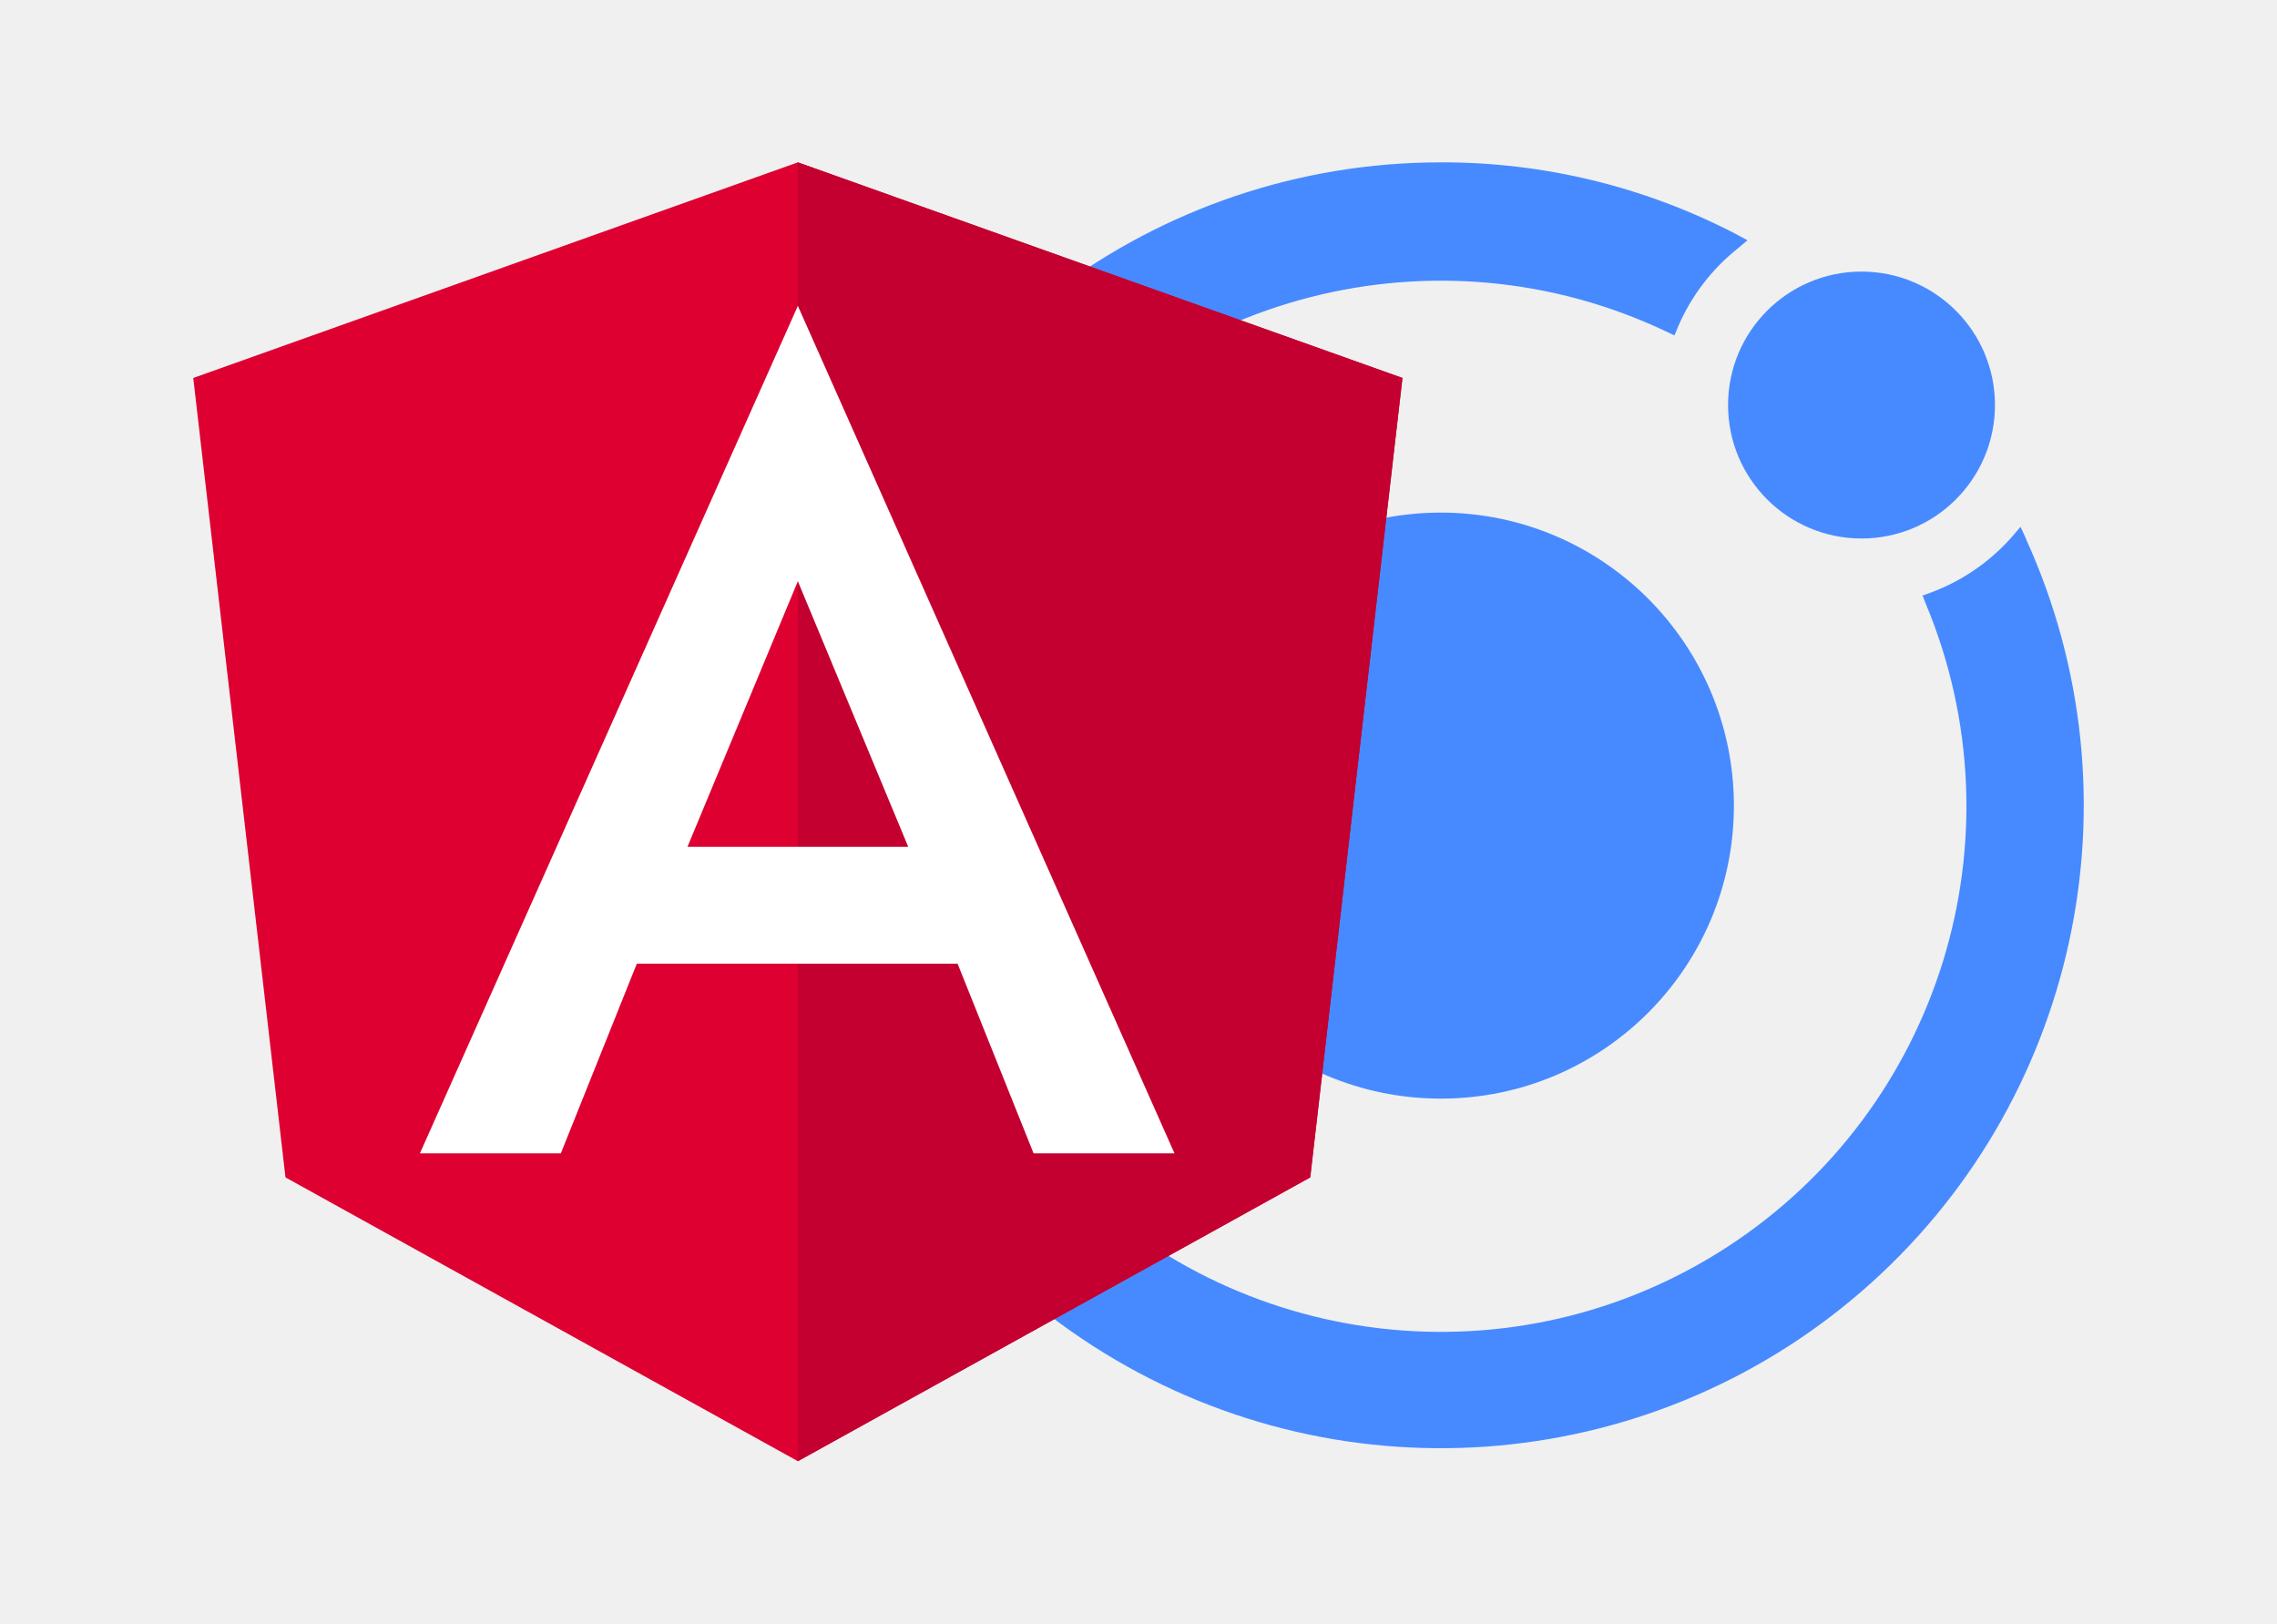
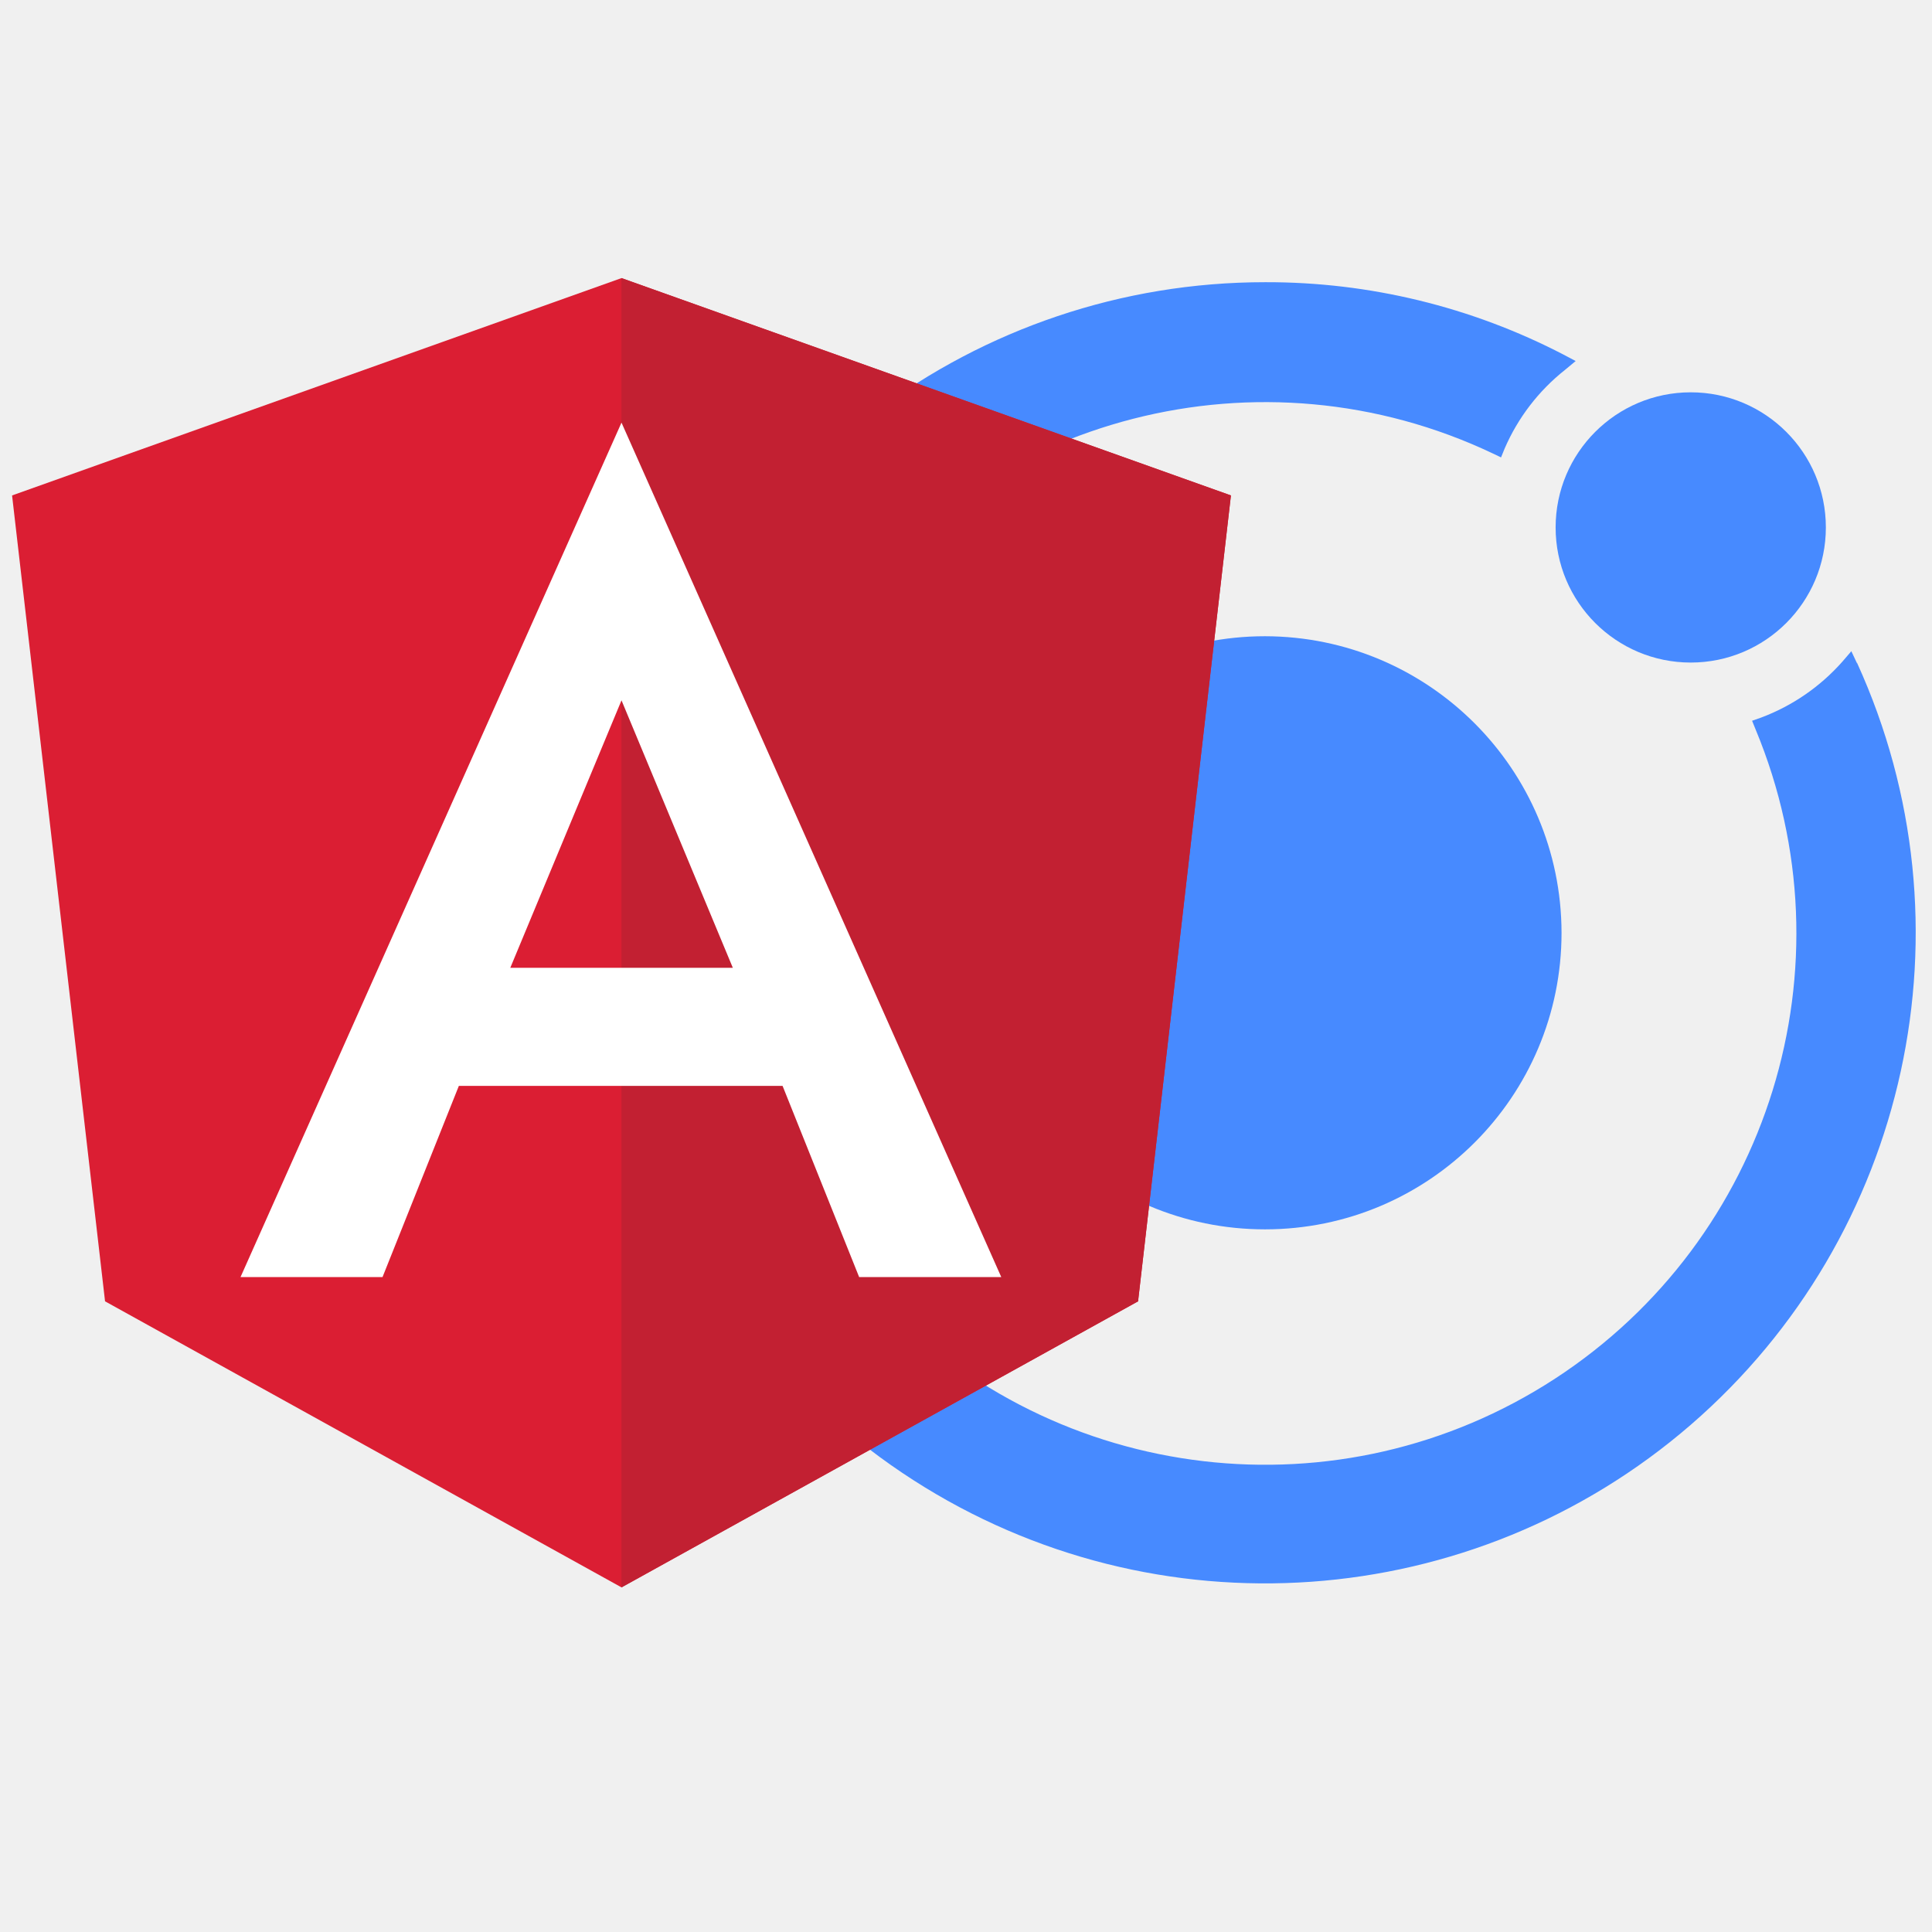
- <svg xmlns="http://www.w3.org/2000/svg" id="Layer_1" data-name="Layer 1" viewBox="0 0 350.63 250">
-   <g id="Ionic">
-     <path d="M221.87,78.93A45.12,45.12,0,1,0,267,124.05h0A45.17,45.17,0,0,0,221.87,78.93Z" style="fill:#478aff" />
-     <circle cx="286.65" cy="62.37" r="20.55" style="fill:#478aff" />
-     <path d="M312,83l-.86-1.88-1.34,1.56a31,31,0,0,1-12.41,8.54l-1.34.49.53,1.34a80.93,80.93,0,1,1-40-42l1.27.6.55-1.34a31,31,0,0,1,9.13-12L269.09,37l-1.85-1a98,98,0,0,0-45.39-11,99,99,0,1,0,90.09,57.91Z" style="fill:#478aff" />
+ <svg xmlns="http://www.w3.org/2000/svg" id="Layer_1" data-name="Layer 1" viewBox="0 0 160 160">
+   <rect x="12.31" y="18.62" width="136" height="122" style="fill:none" />
+   <g id="ionic">
+     <path d="M104.76,52.69a24.56,24.56,0,1,0,24.56,24.56h0A24.6,24.6,0,0,0,104.76,52.69Z" style="fill:#478aff" />
+     <circle cx="140.02" cy="43.68" r="11.19" style="fill:#478aff" />
+     <path d="M153.79,54.93l-.47-1-.73.85a16.9,16.9,0,0,1-6.75,4.65l-.74.26.3.74a44,44,0,1,1-21.78-22.88l.69.33.3-.74a16.82,16.82,0,0,1,5-6.51l.88-.73-1-.53a53.31,53.31,0,0,0-24.7-6,53.88,53.88,0,1,0,49,31.52Z" style="fill:#478aff" />
  </g>
-   <g id="Angular">
-     <polygon points="122.86 25 122.86 25 122.86 25 29.76 58.2 43.96 181.3 122.86 225 122.86 225 122.86 225 201.76 181.3 215.96 58.2 122.86 25" style="fill:#dd0031" />
-     <polygon points="122.86 25 122.86 47.2 122.86 47.1 122.86 148.4 122.86 148.4 122.86 225 122.86 225 201.76 181.3 215.96 58.2 122.86 25" style="fill:#c3002f" />
-     <path d="M122.86,47.1,64.66,177.6h21.7l11.7-29.2h49.4l11.7,29.2h21.7l-58-130.5Zm17,83.3h-34l17-40.9Z" style="fill:#fff" />
-   </g>
+   <polygon points="51.47 23.03 51.47 23.03 51.47 23.03 1 41.03 8.7 107.77 51.47 131.46 51.47 131.46 51.47 131.46 94.25 107.77 101.94 41.03 51.47 23.03" style="fill:#db1e33" />
+   <polygon points="51.47 23.03 51.47 35.07 51.47 35.02 51.47 89.93 51.47 89.93 51.47 131.46 51.47 131.46 94.25 107.77 101.94 41.03 51.47 23.03" style="fill:#c22032" />
+   <path d="M51.47,35,19.92,105.76H31.68L38,89.93H64.81l6.34,15.83H82.92L51.47,35Zm9.22,45.15H42.26L51.47,58Z" style="fill:#fff" />
</svg>
